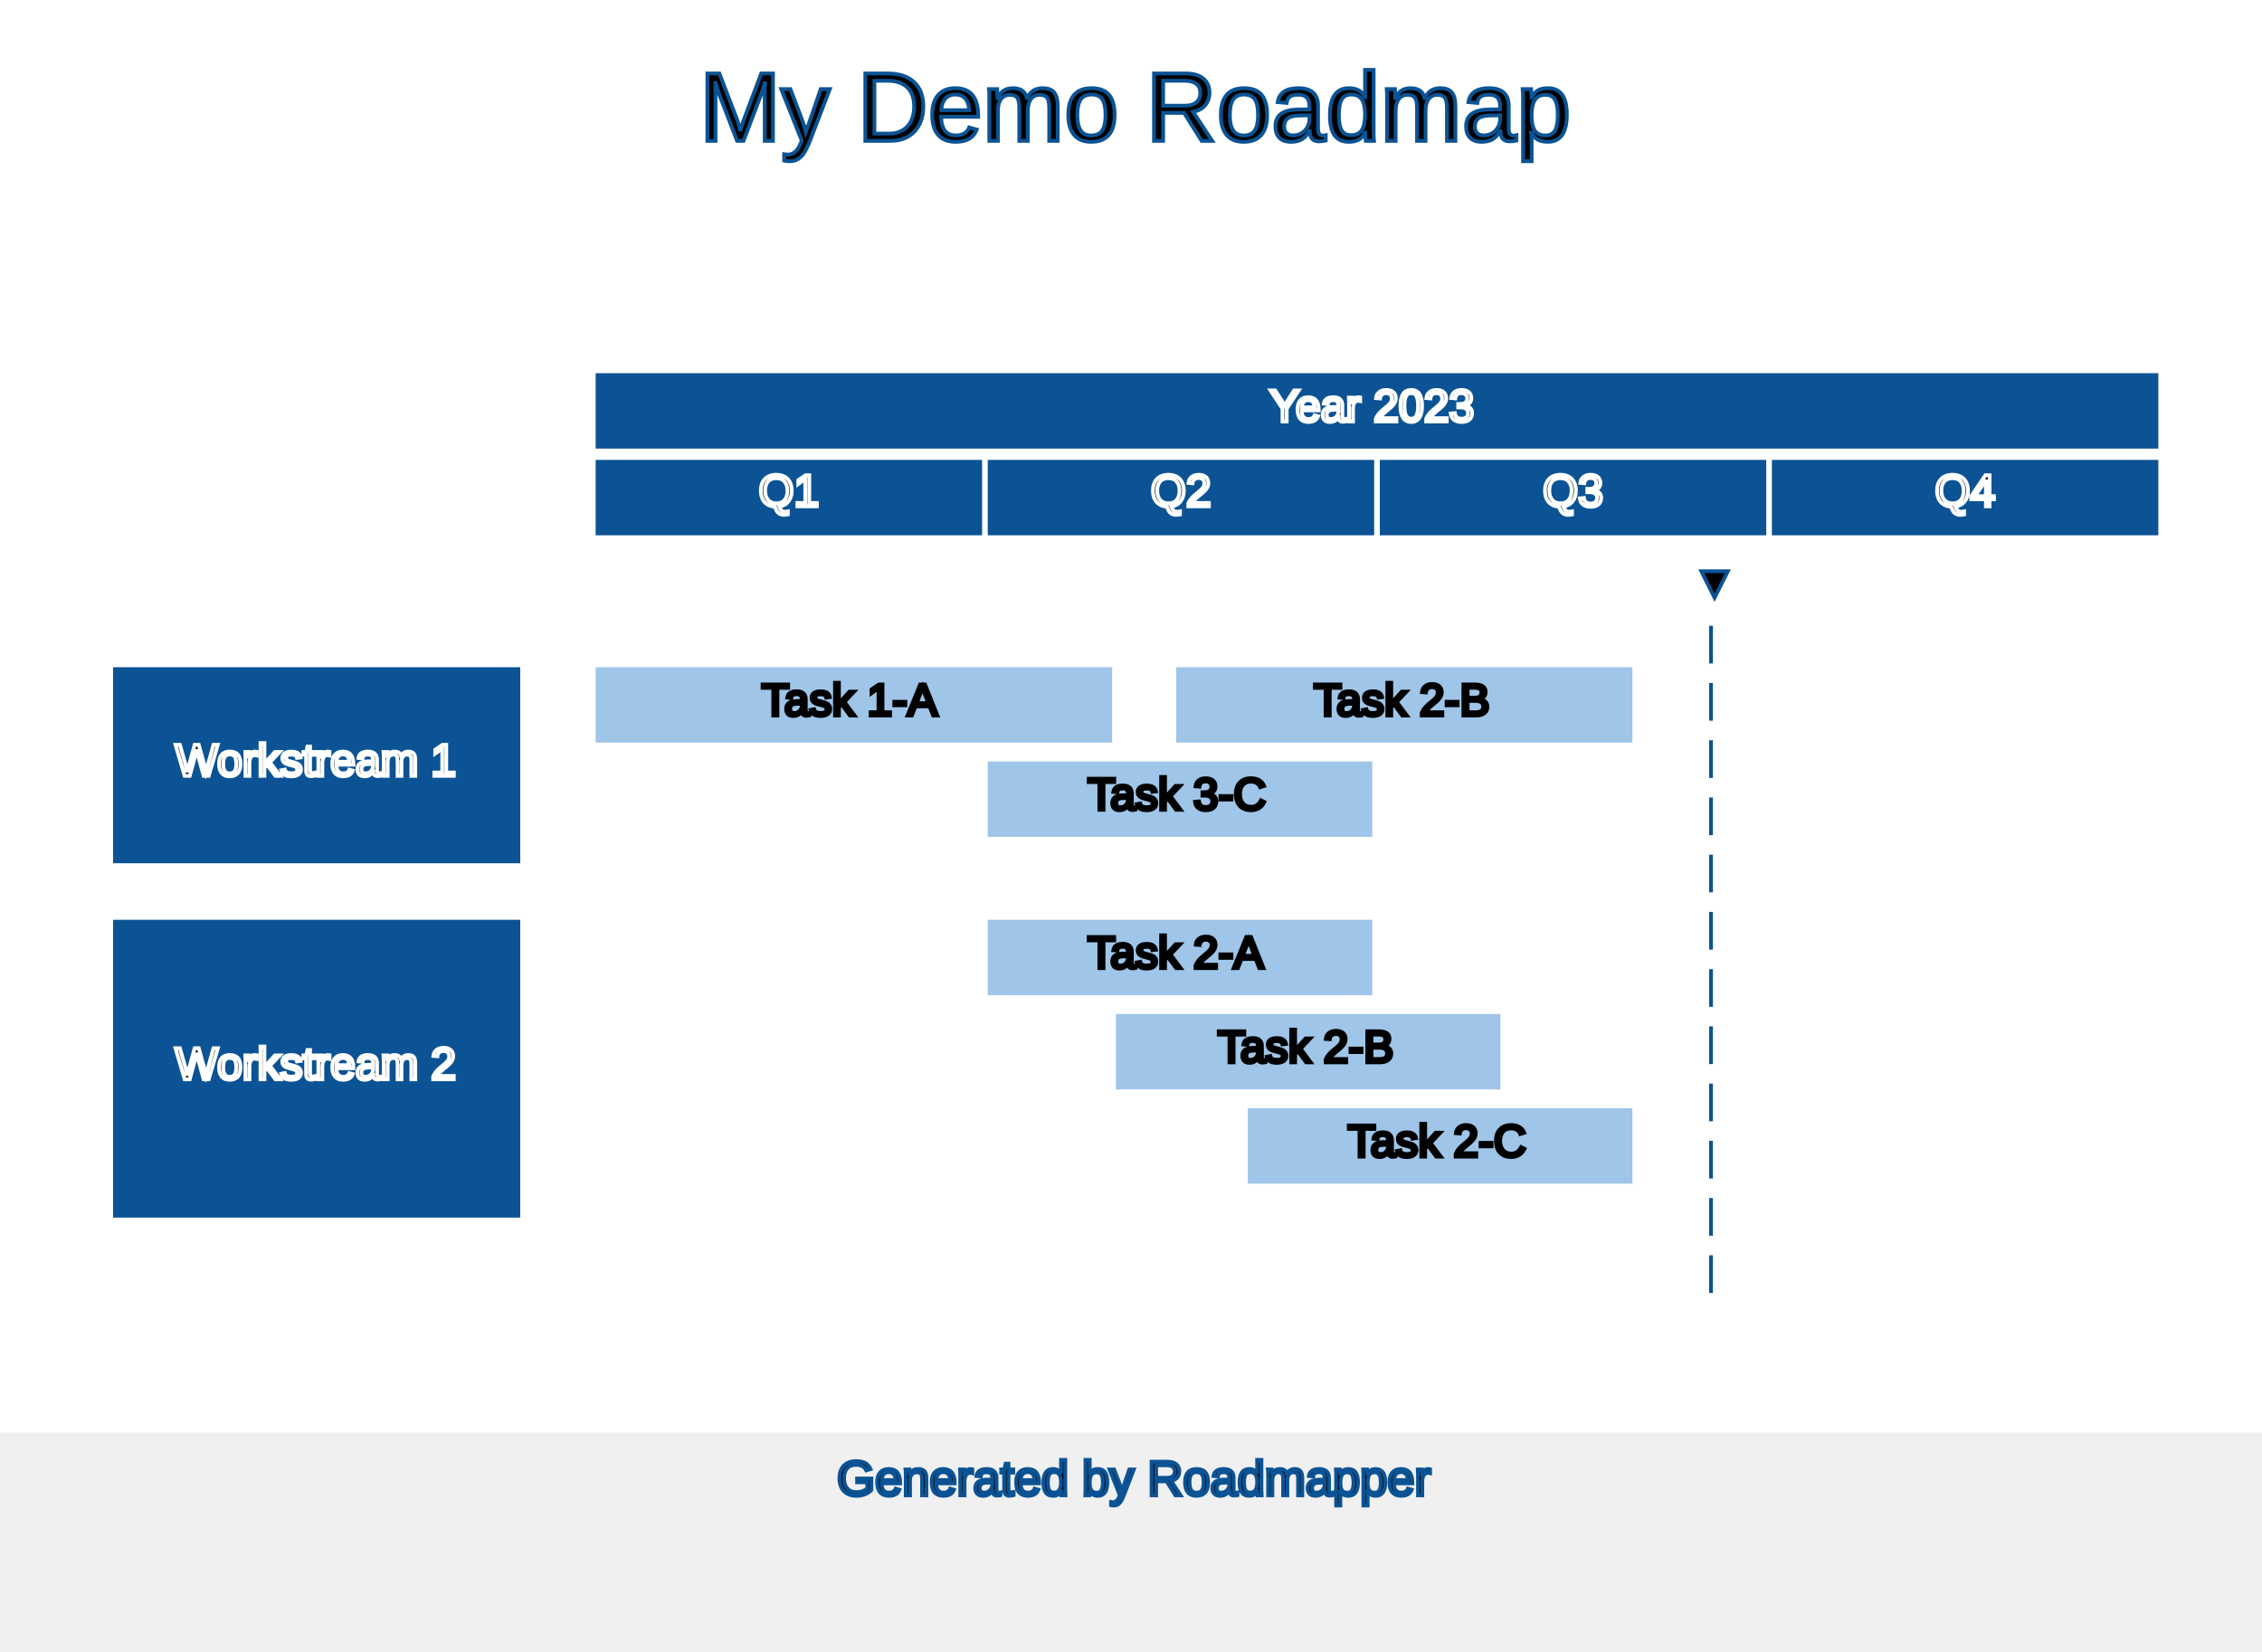
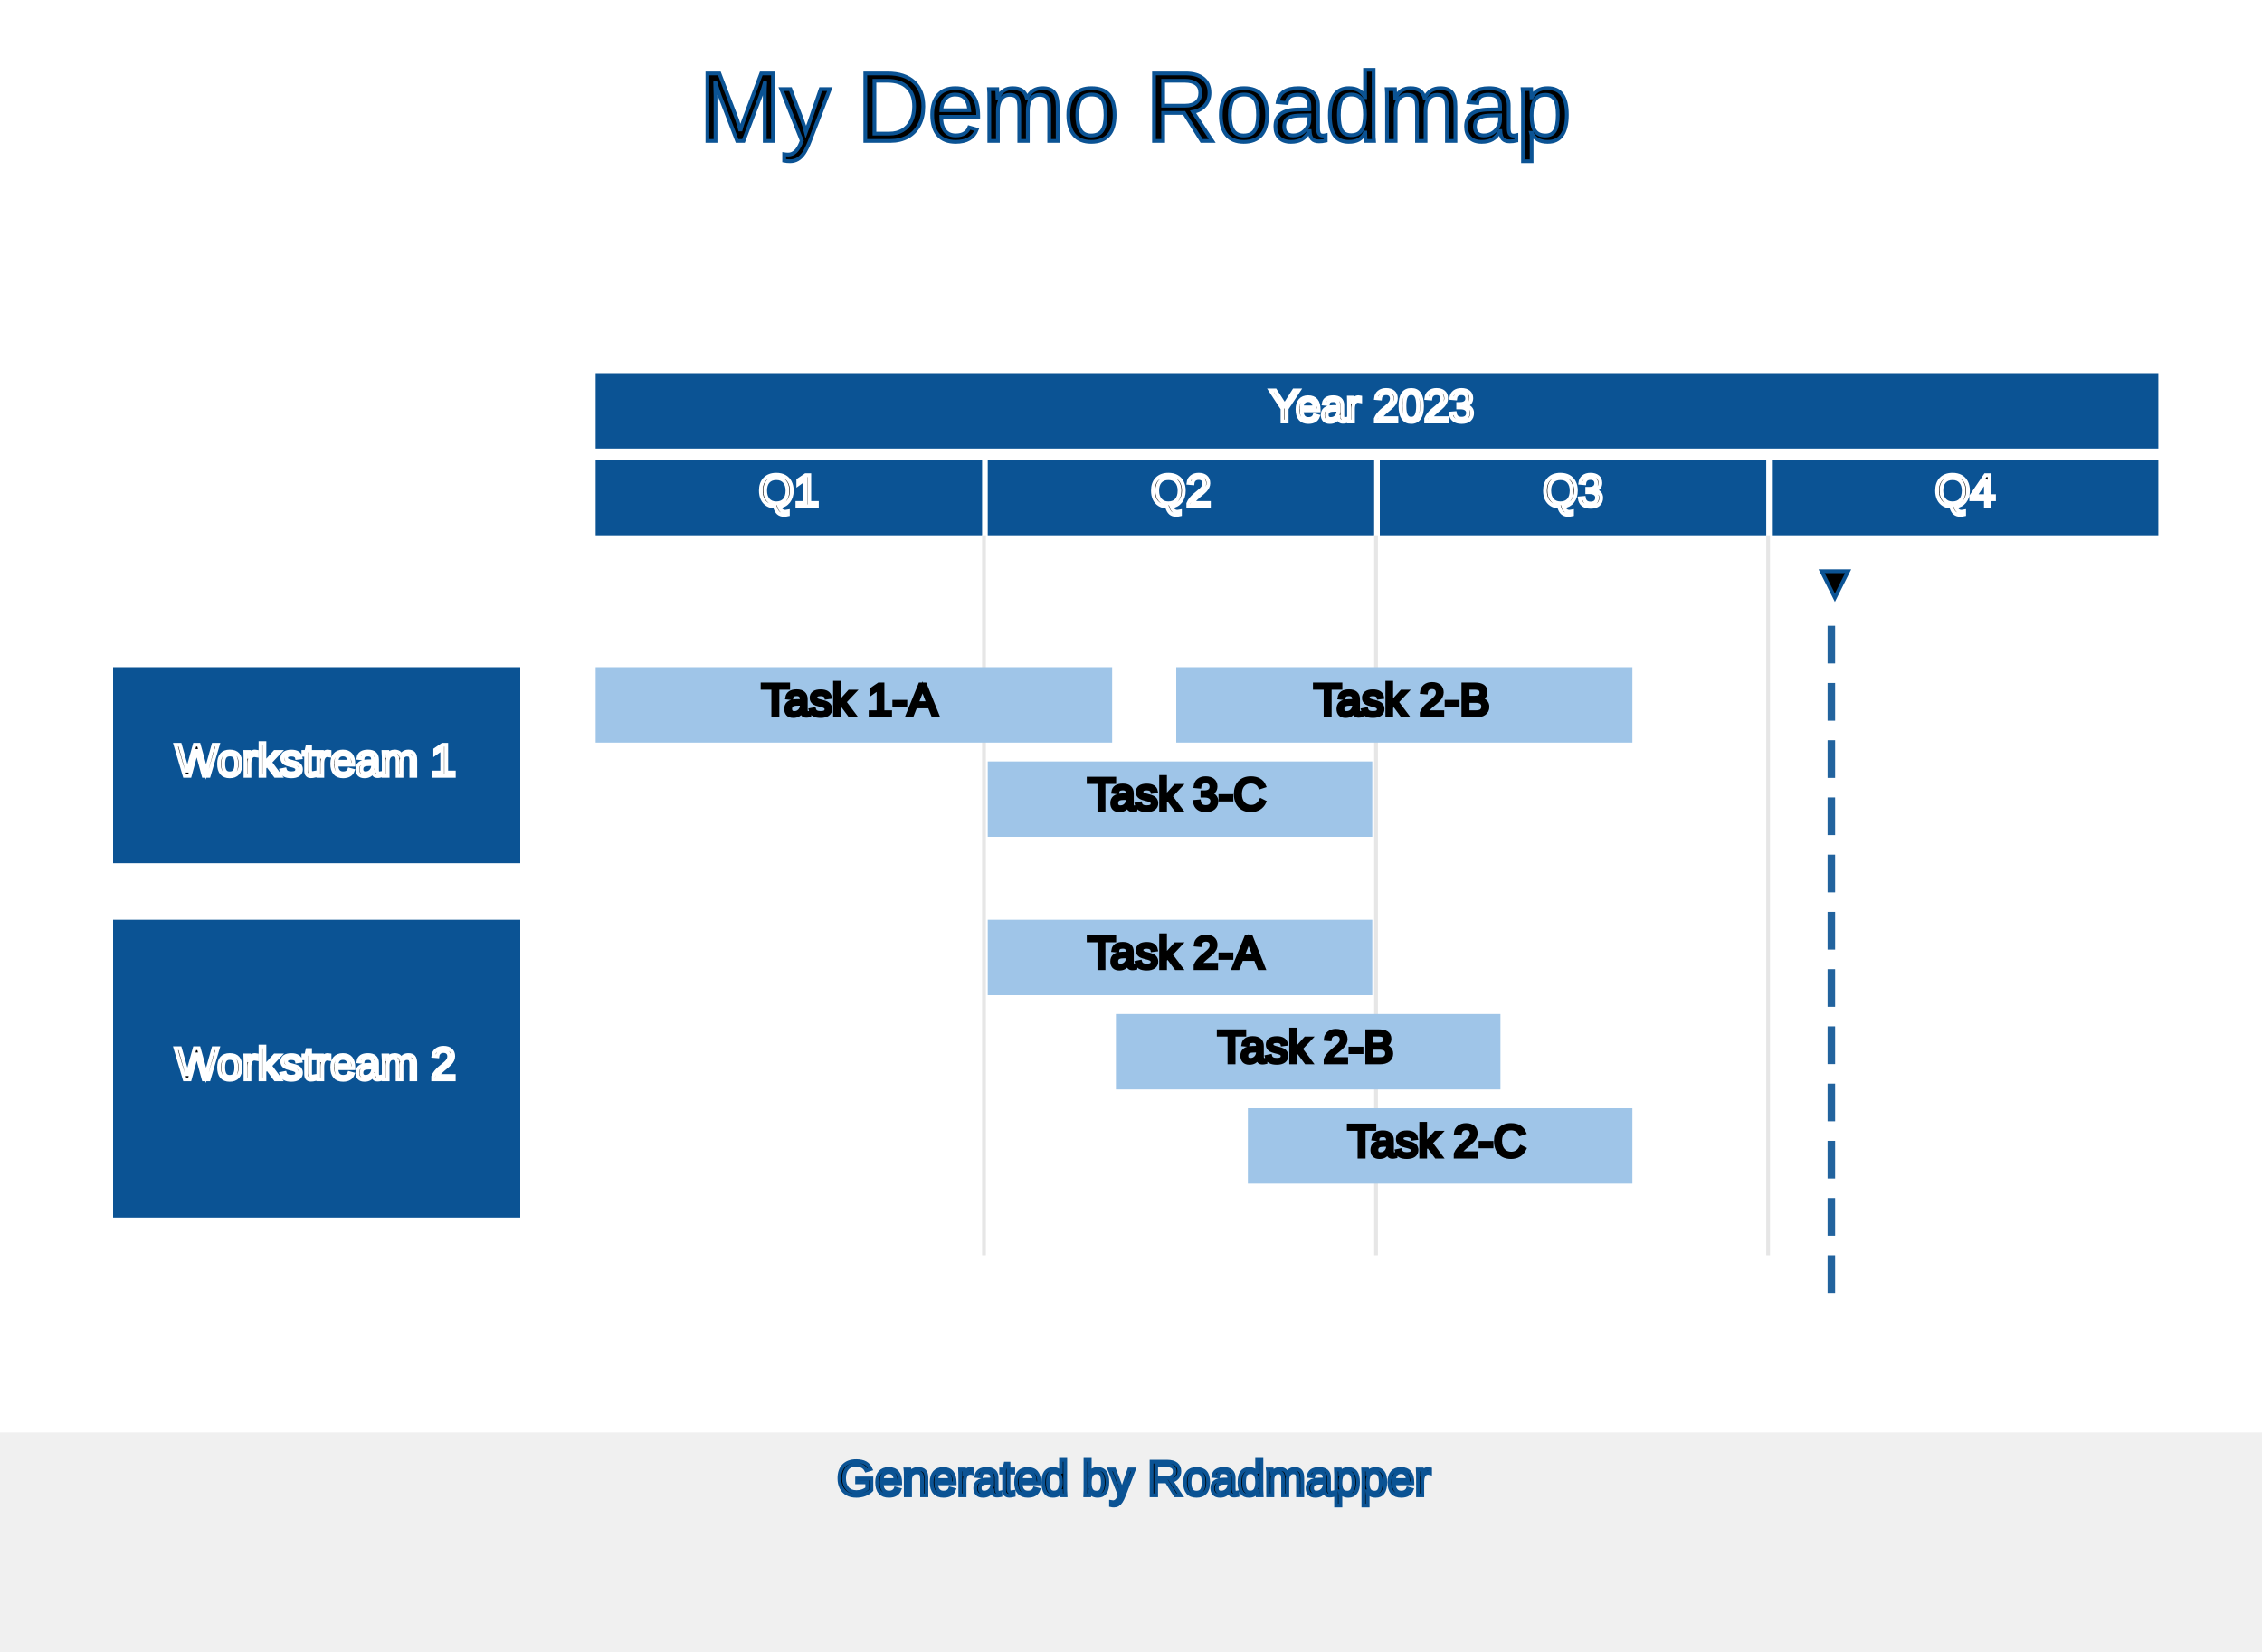
<svg xmlns="http://www.w3.org/2000/svg" width="600" height="438" viewBox="0 0 600 438">
  <defs>
</defs>
  <rect x="0" y="0" width="600" height="380" fill="#FFFFFF" />
  <text x="185.5" y="30" font-size="26" text-anchor="start" dominant-baseline="middle" font-family="Arial" stroke="#0B5394">My Demo Roadmap</text>
  <rect x="158.0" y="99" width="414.5" height="20" fill="#0B5394" />
  <text x="336.75" y="103.5" font-size="12" stroke="#FFFFFF" text-anchor="start" dominant-baseline="hanging" font-family="Arial">Year 2023</text>
  <rect x="158.0" y="122" width="102.5" height="20" fill="#0B5394" />
  <text x="201.25" y="126.0" font-size="12" stroke="#FFFFFF" text-anchor="start" dominant-baseline="hanging" font-family="Arial">Q1</text>
  <rect x="262.0" y="122" width="102.5" height="20" fill="#0B5394" />
  <text x="305.25" y="126.0" font-size="12" stroke="#FFFFFF" text-anchor="start" dominant-baseline="hanging" font-family="Arial">Q2</text>
  <rect x="366.0" y="122" width="102.5" height="20" fill="#0B5394" />
  <text x="409.25" y="126.0" font-size="12" stroke="#FFFFFF" text-anchor="start" dominant-baseline="hanging" font-family="Arial">Q3</text>
  <rect x="470.0" y="122" width="102.5" height="20" fill="#0B5394" />
  <text x="513.25" y="126.0" font-size="12" stroke="#FFFFFF" text-anchor="start" dominant-baseline="hanging" font-family="Arial">Q4</text>
-   <path d="M261.0,142 L261.0,333" width="1" fill="(230, 230, 230, 12750)" />
-   <path d="M365.0,142 L365.0,333" width="1" fill="(230, 230, 230, 12750)" />
-   <path d="M469.0,142 L469.0,333" width="1" fill="(230, 230, 230, 12750)" />
+   <path d="M261.0,142 L261.0,333" stroke="#e6e6e6" stroke-opacity="50" stroke-width="1" />
+   <path d="M365.0,142 L365.0,333" stroke="#e6e6e6" stroke-opacity="50" stroke-width="1" />
+   <path d="M469.0,142 L469.0,333" stroke="#e6e6e6" stroke-opacity="50" stroke-width="1" />
  <rect x="30" y="177" width="108.0" height="52" fill="#0B5394" />
  <text x="46.5" y="197.5" font-size="12" stroke="#FFFFFF" text-anchor="start" dominant-baseline="hanging" font-family="Arial">Workstream 1</text>
  <rect x="158" y="177" width="137" height="20" fill="#9FC5E8" />
  <text x="202.0" y="181.5" font-size="12" stroke="#000000" text-anchor="start" dominant-baseline="hanging" font-family="Arial">Task 1-A</text>
  <rect x="312" y="177" width="121" height="20" fill="#9FC5E8" />
  <text x="348.5" y="181.5" font-size="12" stroke="#000000" text-anchor="start" dominant-baseline="hanging" font-family="Arial">Task 2-B</text>
  <rect x="262" y="202" width="102" height="20" fill="#9FC5E8" />
  <text x="288.5" y="206.5" font-size="12" stroke="#000000" text-anchor="start" dominant-baseline="hanging" font-family="Arial">Task 3-C</text>
  <rect x="30" y="244" width="108.0" height="79" fill="#0B5394" />
  <text x="46.5" y="278.0" font-size="12" stroke="#FFFFFF" text-anchor="start" dominant-baseline="hanging" font-family="Arial">Workstream 2</text>
  <rect x="262" y="244" width="102" height="20" fill="#9FC5E8" />
  <text x="288.5" y="248.5" font-size="12" stroke="#000000" text-anchor="start" dominant-baseline="hanging" font-family="Arial">Task 2-A</text>
  <rect x="296" y="269" width="102" height="20" fill="#9FC5E8" />
  <text x="323.0" y="273.5" font-size="12" stroke="#000000" text-anchor="start" dominant-baseline="hanging" font-family="Arial">Task 2-B</text>
  <rect x="331" y="294" width="102" height="20" fill="#9FC5E8" />
  <text x="357.5" y="298.5" font-size="12" stroke="#000000" text-anchor="start" dominant-baseline="hanging" font-family="Arial">Task 2-C</text>
-   <text x="448.857" y="155" font-size="12" text-anchor="start" dominant-baseline="middle" font-family="Arial" stroke="#0B5394">▼</text>
-   <path d="M453.857,166.0 L453.857,176.0" stroke="#0B5394" />
-   <path d="M453.857,181.182 L453.857,191.182" stroke="#0B5394" />
-   <path d="M453.857,196.364 L453.857,206.364" stroke="#0B5394" />
-   <path d="M453.857,211.545 L453.857,221.545" stroke="#0B5394" />
-   <path d="M453.857,226.727 L453.857,236.727" stroke="#0B5394" />
-   <path d="M453.857,241.909 L453.857,251.909" stroke="#0B5394" />
-   <path d="M453.857,257.091 L453.857,267.091" stroke="#0B5394" />
-   <path d="M453.857,272.273 L453.857,282.273" stroke="#0B5394" />
-   <path d="M453.857,287.455 L453.857,297.455" stroke="#0B5394" />
-   <path d="M453.857,302.636 L453.857,312.636" stroke="#0B5394" />
-   <path d="M453.857,317.818 L453.857,327.818" stroke="#0B5394" />
-   <path d="M453.857,333.0 L453.857,343.0" stroke="#0B5394" />
+   <text x="480.769" y="155" font-size="12" text-anchor="start" dominant-baseline="middle" font-family="Arial" stroke="#0B5394">▼</text>
+   <path d="M485.769,166.0 L485.769,176.0" stroke="#0B5394" stroke-opacity="0.9" stroke-width="2" />
+   <path d="M485.769,181.182 L485.769,191.182" stroke="#0B5394" stroke-opacity="0.9" stroke-width="2" />
+   <path d="M485.769,196.364 L485.769,206.364" stroke="#0B5394" stroke-opacity="0.9" stroke-width="2" />
+   <path d="M485.769,211.545 L485.769,221.545" stroke="#0B5394" stroke-opacity="0.9" stroke-width="2" />
+   <path d="M485.769,226.727 L485.769,236.727" stroke="#0B5394" stroke-opacity="0.9" stroke-width="2" />
+   <path d="M485.769,241.909 L485.769,251.909" stroke="#0B5394" stroke-opacity="0.9" stroke-width="2" />
+   <path d="M485.769,257.091 L485.769,267.091" stroke="#0B5394" stroke-opacity="0.9" stroke-width="2" />
+   <path d="M485.769,272.273 L485.769,282.273" stroke="#0B5394" stroke-opacity="0.9" stroke-width="2" />
+   <path d="M485.769,287.455 L485.769,297.455" stroke="#0B5394" stroke-opacity="0.9" stroke-width="2" />
+   <path d="M485.769,302.636 L485.769,312.636" stroke="#0B5394" stroke-opacity="0.9" stroke-width="2" />
+   <path d="M485.769,317.818 L485.769,327.818" stroke="#0B5394" stroke-opacity="0.9" stroke-width="2" />
+   <path d="M485.769,333.0 L485.769,343.0" stroke="#0B5394" stroke-opacity="0.9" stroke-width="2" />
  <text x="222.0" y="393" font-size="13" text-anchor="start" dominant-baseline="middle" font-family="Arial" stroke="#0B5394">Generated by Roadmapper</text>
</svg>
